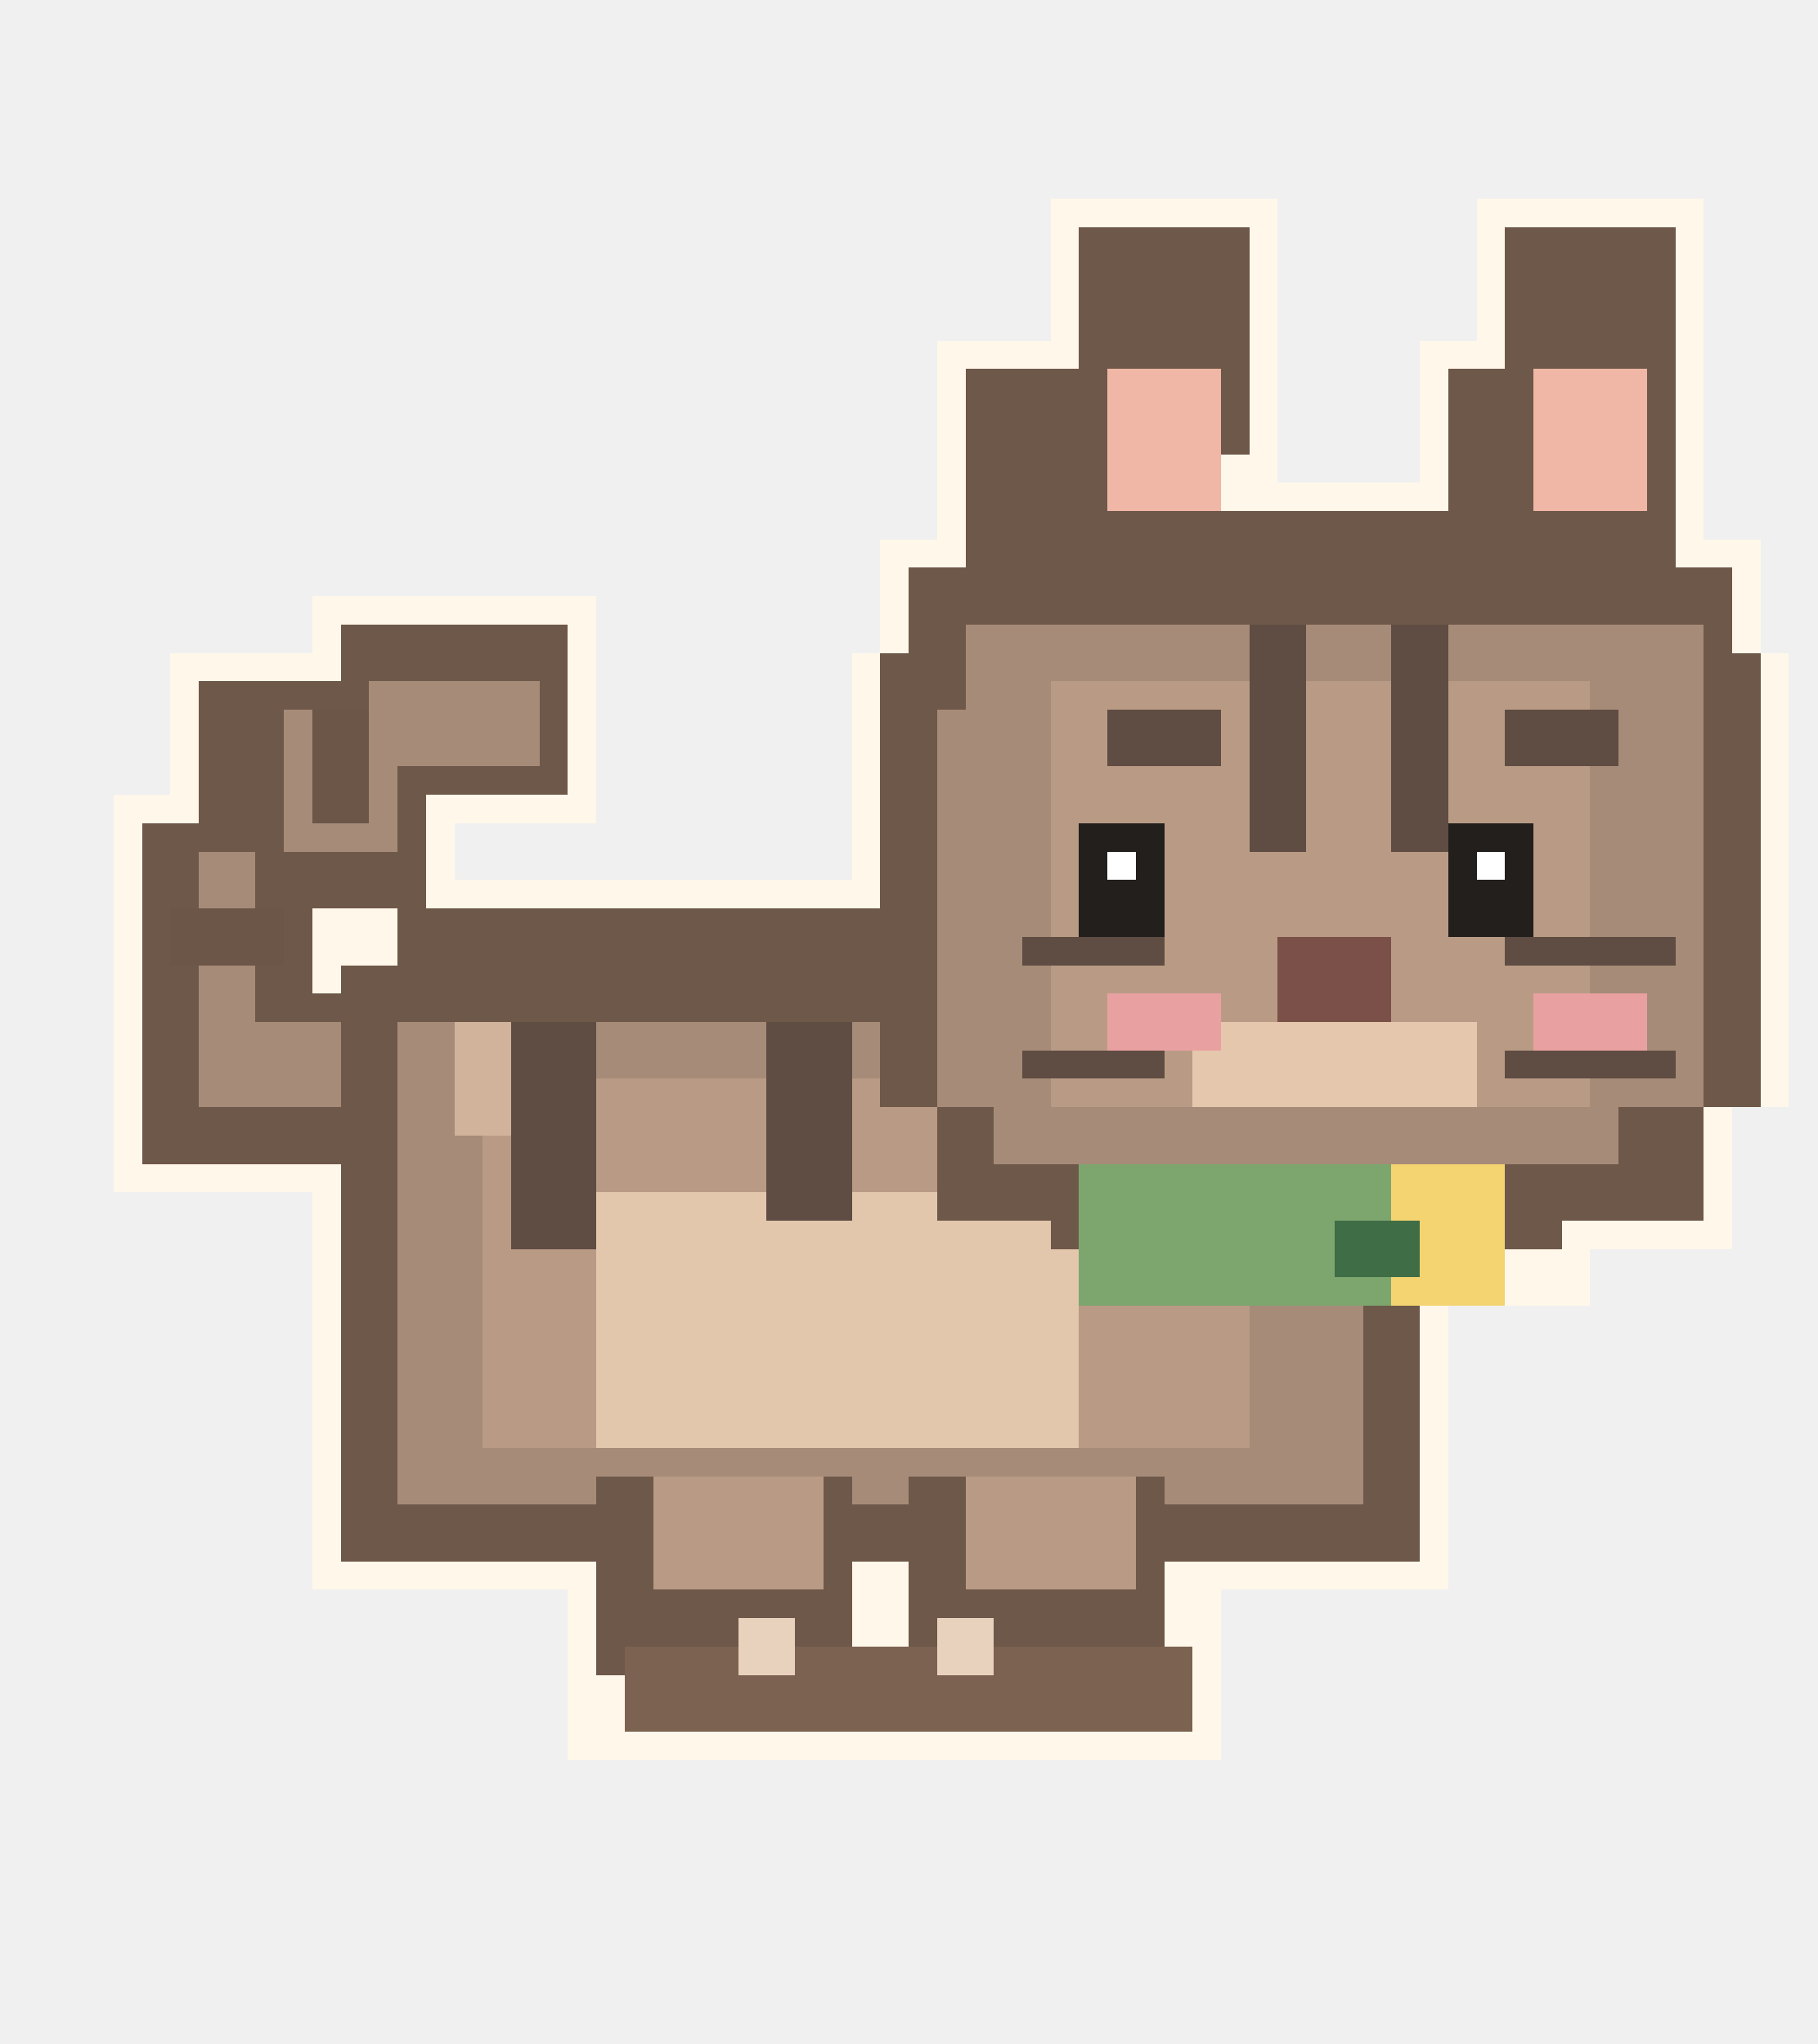
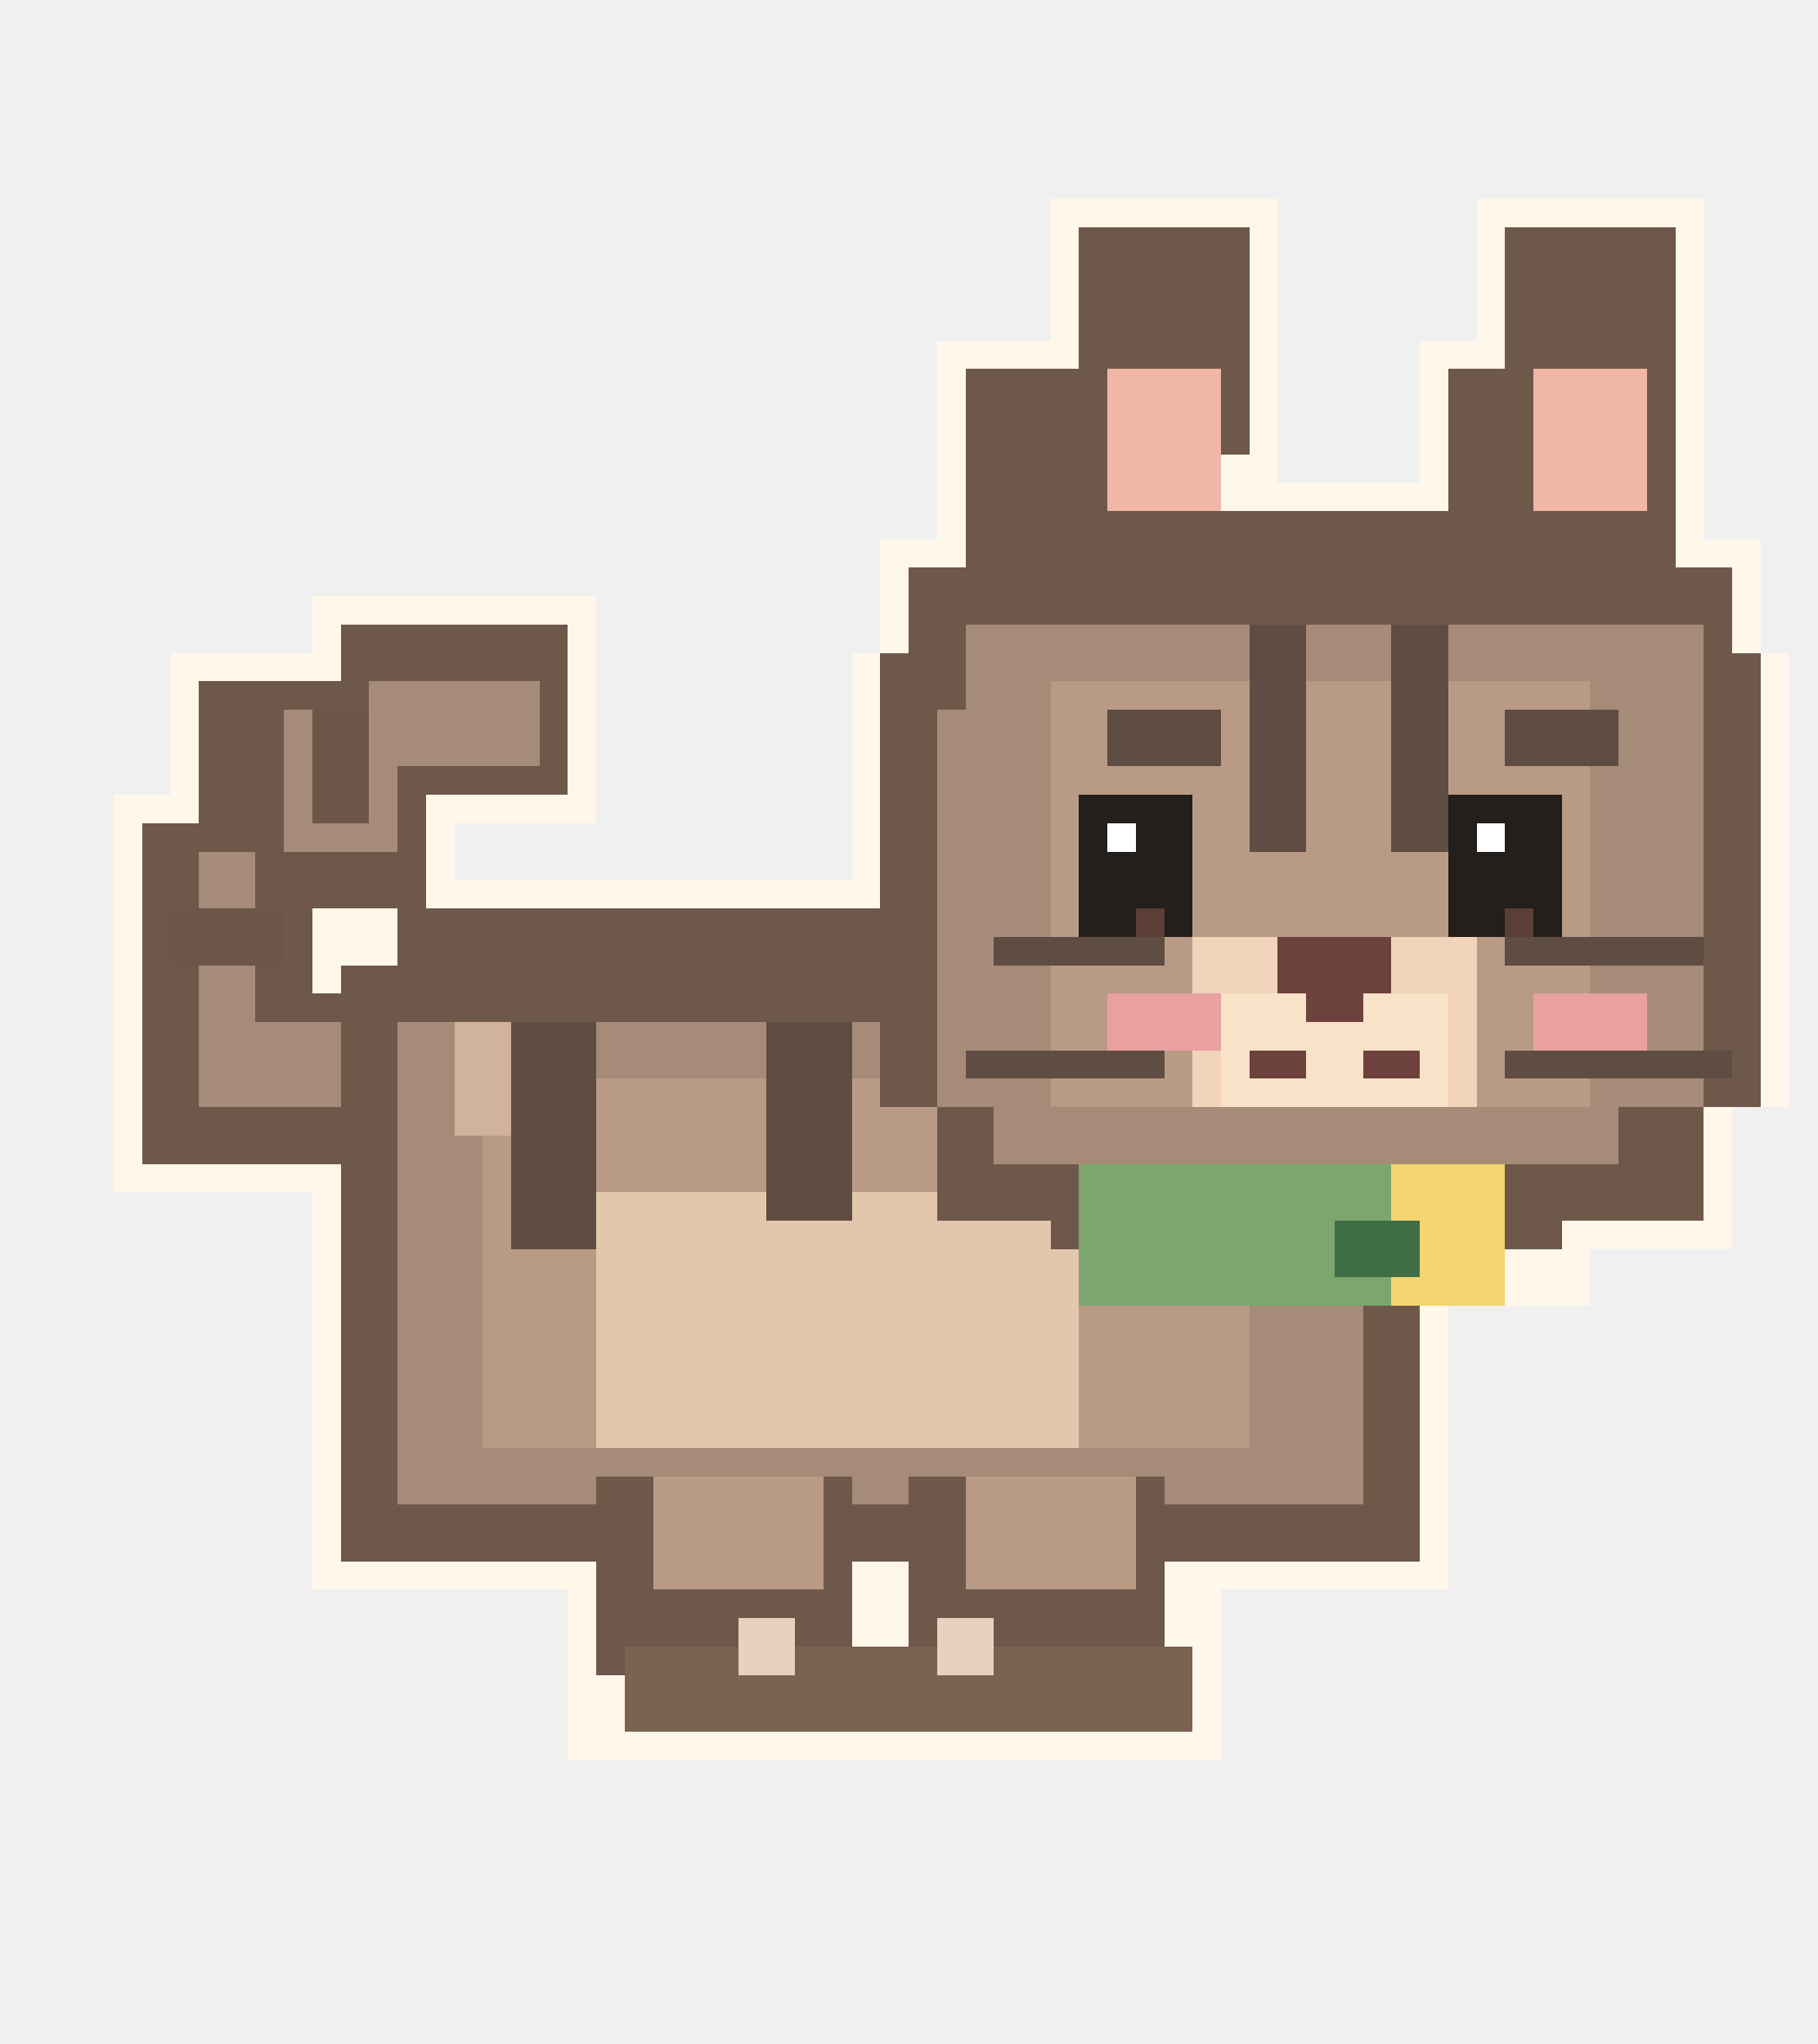
<svg xmlns="http://www.w3.org/2000/svg" width="64" height="72" viewBox="0 0 64 72" fill="none" shape-rendering="crispEdges">
  <rect x="4" y="28" width="10" height="14" fill="#FFF7EA" />
  <rect x="6" y="23" width="10" height="10" fill="#FFF7EA" />
  <rect x="11" y="21" width="10" height="8" fill="#FFF7EA" />
  <rect x="11" y="33" width="40" height="23" fill="#FFF7EA" />
  <rect x="13" y="31" width="34" height="4" fill="#FFF7EA" />
  <rect x="20" y="51" width="12" height="11" fill="#FFF7EA" />
  <rect x="31" y="51" width="12" height="11" fill="#FFF7EA" />
  <rect x="33" y="12" width="9" height="12" fill="#FFF7EA" />
  <rect x="37" y="7" width="8" height="10" fill="#FFF7EA" />
  <rect x="50" y="12" width="10" height="13" fill="#FFF7EA" />
  <rect x="52" y="7" width="8" height="10" fill="#FFF7EA" />
  <rect x="33" y="17" width="27" height="4" fill="#FFF7EA" />
  <rect x="31" y="19" width="31" height="5" fill="#FFF7EA" />
  <rect x="30" y="23" width="33" height="16" fill="#FFF7EA" />
  <rect x="32" y="39" width="29" height="5" fill="#FFF7EA" />
  <rect x="36" y="43" width="20" height="3" fill="#FFF7EA" />
  <rect x="7" y="35" width="8" height="6" fill="#6E5849" />
  <rect x="5" y="29" width="6" height="12" fill="#6E5849" />
  <rect x="7" y="24" width="8" height="8" fill="#6E5849" />
  <rect x="12" y="22" width="8" height="6" fill="#6E5849" />
  <rect x="9" y="36" width="5" height="3" fill="#A68B78" />
  <rect x="7" y="30" width="2" height="9" fill="#A68B78" />
  <rect x="10" y="25" width="4" height="5" fill="#A68B78" />
  <rect x="13" y="24" width="6" height="3" fill="#A68B78" />
  <rect x="6" y="32" width="4" height="2" fill="#6B5648" />
  <rect x="11" y="25" width="2" height="4" fill="#6B5648" />
  <rect x="12" y="34" width="38" height="21" fill="#6E5849" />
  <rect x="14" y="32" width="32" height="2" fill="#6E5849" />
  <rect x="14" y="36" width="34" height="17" fill="#A68B78" />
  <rect x="17" y="38" width="27" height="13" fill="#B99B85" />
  <rect x="21" y="42" width="17" height="9" fill="#E3C7AD" />
  <rect x="16" y="36" width="5" height="4" fill="#D1B29A" />
  <rect x="41" y="38" width="5" height="5" fill="#8F7463" />
  <rect x="18" y="36" width="3" height="8" fill="#5F4C42" />
  <rect x="27" y="36" width="3" height="7" fill="#5F4C42" />
  <rect x="37" y="36" width="3" height="8" fill="#5F4C42" />
  <rect x="21" y="52" width="9" height="7" fill="#6E5849" />
  <rect x="32" y="52" width="9" height="7" fill="#6E5849" />
  <rect x="23" y="52" width="6" height="4" fill="#B99B85" />
  <rect x="34" y="52" width="6" height="4" fill="#B99B85" />
  <rect x="22" y="58" width="13" height="3" fill="#7B6251" />
  <rect x="29" y="58" width="13" height="3" fill="#7B6251" />
  <rect x="26" y="57" width="2" height="2" fill="#E8D1BD" />
  <rect x="33" y="57" width="2" height="2" fill="#E8D1BD" />
  <rect x="34" y="13" width="7" height="10" fill="#6E5849" />
  <rect x="38" y="8" width="6" height="8" fill="#6E5849" />
  <rect x="51" y="13" width="8" height="11" fill="#6E5849" />
  <rect x="53" y="8" width="6" height="8" fill="#6E5849" />
  <rect x="39" y="13" width="4" height="7" fill="#F0B6A6" />
  <rect x="54" y="13" width="4" height="7" fill="#F0B6A6" />
  <rect x="34" y="18" width="24" height="2" fill="#6E5849" />
  <rect x="32" y="20" width="29" height="3" fill="#6E5849" />
  <rect x="31" y="23" width="31" height="16" fill="#6E5849" />
  <rect x="33" y="39" width="27" height="4" fill="#6E5849" />
  <rect x="37" y="43" width="18" height="1" fill="#6E5849" />
  <rect x="34" y="22" width="26" height="3" fill="#A68B78" />
  <rect x="33" y="25" width="27" height="14" fill="#A68B78" />
  <rect x="35" y="39" width="22" height="2" fill="#A68B78" />
  <rect x="37" y="24" width="19" height="15" fill="#B99B85" />
  <rect x="44" y="22" width="2" height="8" fill="#5F4C42" />
  <rect x="49" y="22" width="2" height="8" fill="#5F4C42" />
  <rect x="39" y="25" width="4" height="2" fill="#5F4C42" />
  <rect x="53" y="25" width="4" height="2" fill="#5F4C42" />
-   <rect x="38" y="29" width="3" height="4" fill="#221F1D" />
-   <rect x="51" y="29" width="3" height="4" fill="#221F1D" />
-   <rect x="39" y="30" width="1" height="1" fill="#FFFFFF" />
-   <rect x="52" y="30" width="1" height="1" fill="#FFFFFF" />
-   <rect x="45" y="33" width="4" height="3" fill="#7B5048" />
-   <rect x="42" y="36" width="10" height="3" fill="#E5C7AD" />
+   <rect x="38" y="28" width="4" height="5" fill="#221F1D" />
+   <rect x="51" y="28" width="4" height="5" fill="#221F1D" />
+   <rect x="39" y="29" width="1" height="1" fill="#FFFFFF" />
+   <rect x="52" y="29" width="1" height="1" fill="#FFFFFF" />
+   <rect x="40" y="32" width="1" height="1" fill="#5B3F37" />
+   <rect x="53" y="32" width="1" height="1" fill="#5B3F37" />
+   <rect x="42" y="33" width="10" height="6" fill="#F1D4BA" />
+   <rect x="43" y="35" width="8" height="4" fill="#F8E2C8" />
+   <rect x="45" y="33" width="4" height="2" fill="#6E423C" />
+   <rect x="46" y="35" width="2" height="1" fill="#6E423C" />
+   <rect x="44" y="37" width="2" height="1" fill="#6E423C" />
+   <rect x="48" y="37" width="2" height="1" fill="#6E423C" />
  <rect x="39" y="35" width="4" height="2" fill="#E9A0A0" />
  <rect x="54" y="35" width="4" height="2" fill="#E9A0A0" />
-   <rect x="36" y="33" width="5" height="1" fill="#5F4C42" />
-   <rect x="53" y="33" width="6" height="1" fill="#5F4C42" />
-   <rect x="36" y="37" width="5" height="1" fill="#5F4C42" />
-   <rect x="53" y="37" width="6" height="1" fill="#5F4C42" />
+   <rect x="35" y="33" width="6" height="1" fill="#5F4C42" />
+   <rect x="53" y="33" width="7" height="1" fill="#5F4C42" />
+   <rect x="34" y="37" width="7" height="1" fill="#5F4C42" />
+   <rect x="53" y="37" width="8" height="1" fill="#5F4C42" />
  <rect x="38" y="41" width="12" height="5" fill="#7DA66F" />
  <rect x="49" y="41" width="4" height="5" fill="#F4D470" />
  <rect x="47" y="43" width="3" height="2" fill="#3F6D45" />
</svg>
